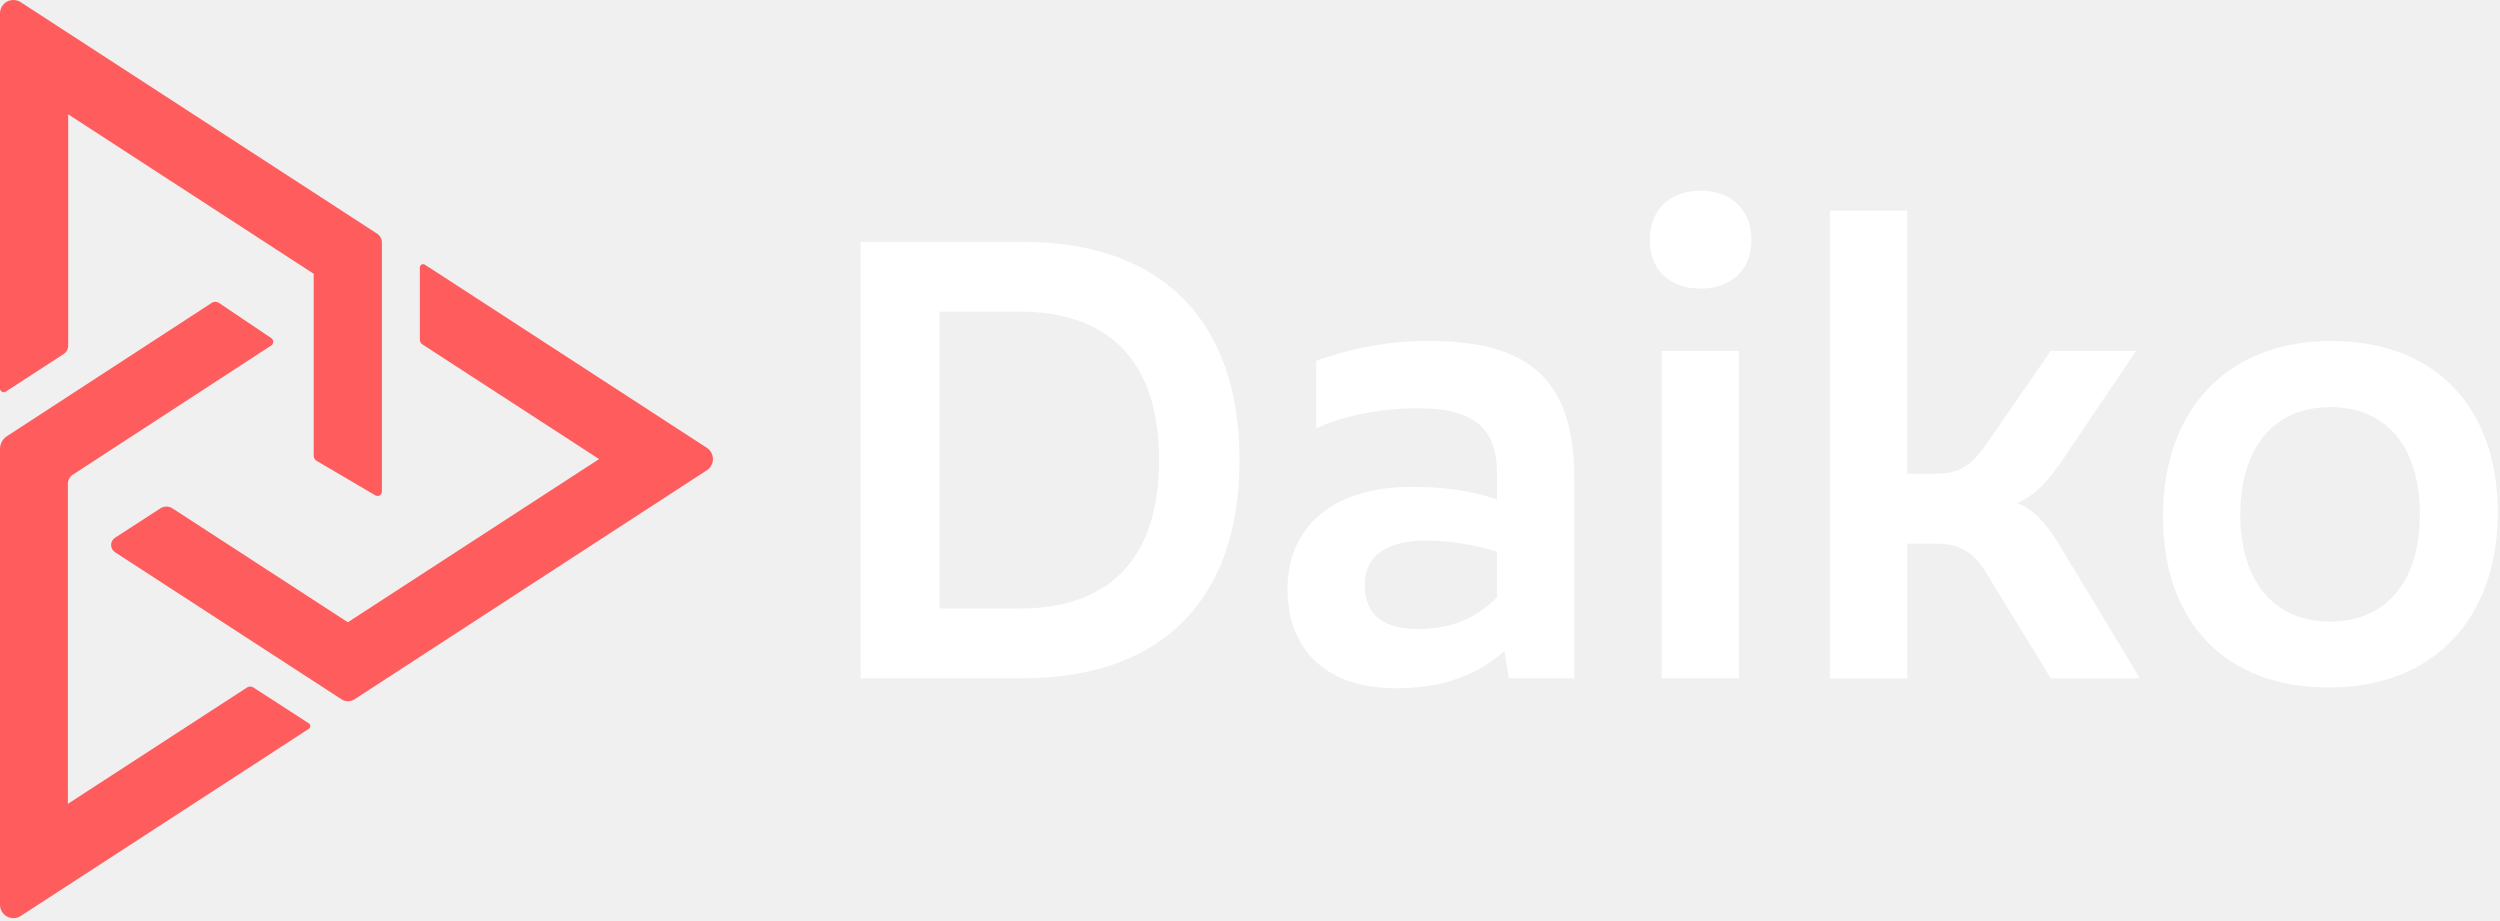
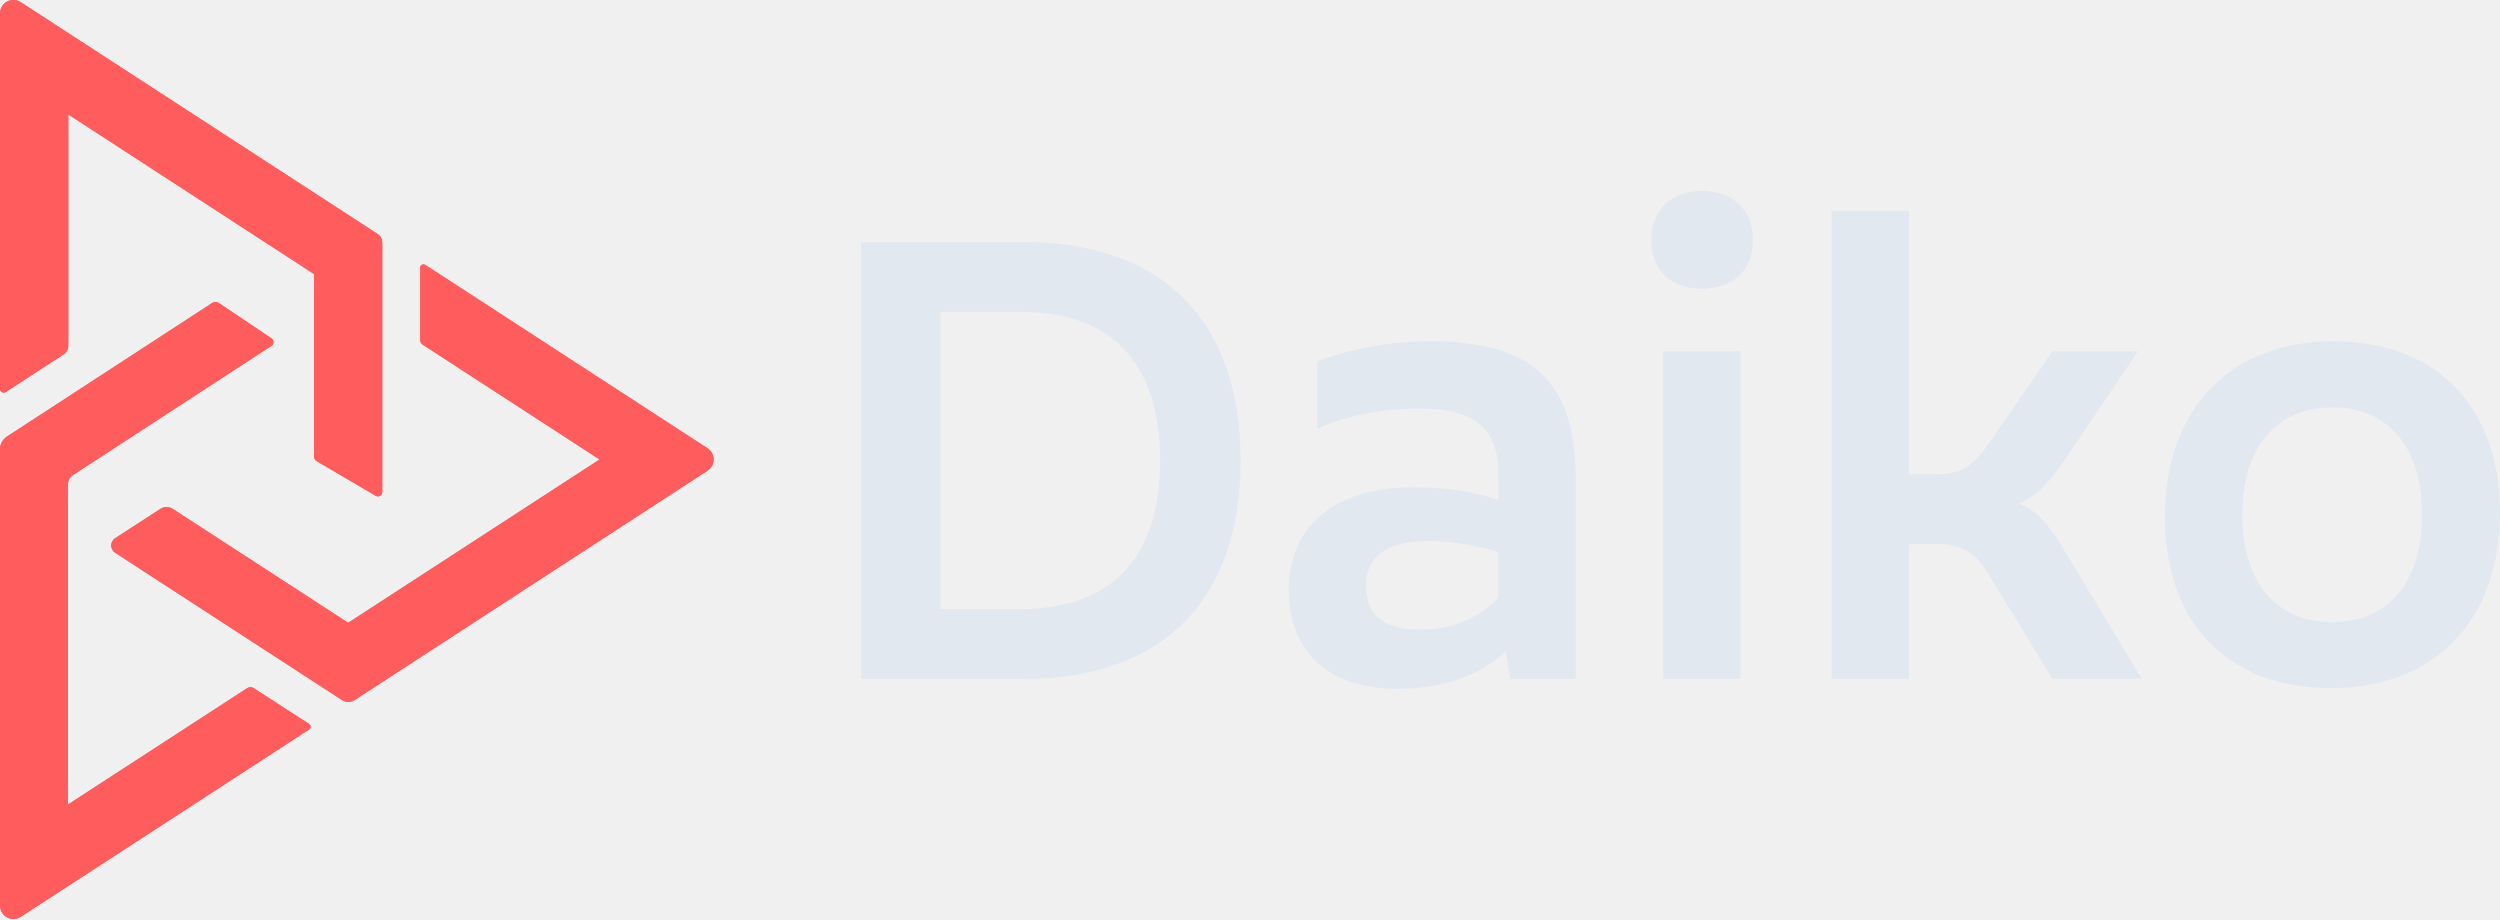
- <svg xmlns="http://www.w3.org/2000/svg" width="766" height="282" viewBox="0 0 766 282" fill="none">
-   <path d="M216.59 137.219L213.15 134.989L136.42 85.139L130.24 81.139C130.086 81.024 129.903 80.954 129.711 80.94C129.52 80.926 129.328 80.967 129.159 81.059C128.991 81.151 128.852 81.289 128.76 81.458C128.667 81.626 128.626 81.818 128.64 82.009V104.149C128.639 104.414 128.704 104.674 128.83 104.906C128.956 105.139 129.138 105.336 129.36 105.479L180.67 138.789L183.55 140.659L180.67 142.529L106.58 190.659L52.84 155.759C52.291 155.402 51.65 155.211 50.995 155.211C50.34 155.211 49.699 155.402 49.15 155.759L35.25 164.759C34.878 165 34.573 165.329 34.361 165.718C34.15 166.107 34.039 166.542 34.039 166.984C34.039 167.427 34.15 167.862 34.361 168.251C34.573 168.64 34.878 168.969 35.25 169.209L104.67 214.289C105.252 214.666 105.931 214.867 106.625 214.867C107.318 214.867 107.997 214.666 108.58 214.289L213.19 146.289L216.63 144.059C217.193 143.682 217.654 143.172 217.971 142.573C218.288 141.974 218.452 141.306 218.448 140.629C218.444 139.951 218.273 139.285 217.948 138.69C217.624 138.095 217.157 137.59 216.59 137.219Z" fill="#FF5D5D" />
-   <path d="M1.77 119.999L19.46 108.499C19.902 108.213 20.266 107.821 20.518 107.358C20.769 106.895 20.901 106.376 20.9 105.849V35.029L76.74 71.299L84.51 76.35L87.39 78.219L96.12 83.889V139.66C96.119 139.976 96.201 140.287 96.359 140.561C96.518 140.835 96.746 141.062 97.02 141.219L115.02 151.779C115.221 151.897 115.45 151.959 115.683 151.961C115.917 151.962 116.146 151.902 116.349 151.786C116.551 151.671 116.72 151.504 116.838 151.303C116.956 151.101 117.018 150.873 117.02 150.64V74.309C117.019 73.769 116.883 73.237 116.625 72.762C116.366 72.287 115.993 71.884 115.54 71.59L6.33 0.659C5.711 0.258 4.995 0.032 4.258 0.003C3.521 -0.025 2.79 0.145 2.142 0.498C1.494 0.85 0.953 1.37 0.576 2.004C0.199 2.638 9.15046e-05 3.362 0 4.099V119.099C0.012 119.3 0.076 119.494 0.186 119.662C0.296 119.83 0.448 119.966 0.627 120.057C0.806 120.148 1.006 120.191 1.206 120.181C1.407 120.171 1.601 120.108 1.77 119.999Z" fill="#FF5D5D" />
-   <path d="M94.67 221.661L77.67 210.661C77.376 210.459 77.027 210.351 76.67 210.351C76.313 210.351 75.965 210.459 75.67 210.661L20.8 246.291V148.291C20.799 147.716 20.942 147.15 21.216 146.645C21.49 146.141 21.887 145.713 22.37 145.401L83.13 105.841C83.314 105.717 83.464 105.551 83.568 105.355C83.672 105.16 83.726 104.942 83.726 104.721C83.726 104.5 83.672 104.282 83.568 104.086C83.464 103.891 83.314 103.724 83.13 103.601L67.08 92.811C66.751 92.592 66.365 92.475 65.97 92.475C65.575 92.475 65.189 92.592 64.86 92.811L2.1 133.661C1.457 134.082 0.928 134.655 0.562 135.331C0.195 136.006 0.002 136.762 0 137.531V277.231C9.15046e-05 277.968 0.199 278.692 0.576 279.326C0.953 279.96 1.494 280.481 2.142 280.833C2.79 281.185 3.521 281.356 4.258 281.327C4.995 281.299 5.711 281.072 6.33 280.671L84.52 229.881L94.67 223.271C94.796 223.178 94.899 223.057 94.969 222.917C95.04 222.777 95.077 222.623 95.077 222.466C95.077 222.309 95.04 222.155 94.969 222.015C94.899 221.875 94.796 221.754 94.67 221.661Z" fill="#FF5D5D" />
-   <path d="M379.79 140.97C379.79 183.76 355.91 207.83 313.3 207.83H263.67V74.1H313.34C355.91 74.1 379.79 98.17 379.79 140.97ZM355.14 140.97C355.14 110.78 339.86 95.49 312.54 95.49H287.89V186.44H312.54C339.86 186.44 355.14 171.15 355.14 140.97Z" fill="white" />
-   <path d="M482.38 146.89V207.83H462.32L460.99 199.43C452.99 206.69 442.07 210.89 427.74 210.89C406.74 210.89 394.5 199.43 394.5 180.51C394.5 161.03 408.83 149.18 432.33 149.18C442.84 149.18 450.48 150.33 458.69 153V145.17C458.69 131.22 451.63 125.11 434.81 125.11C422.39 125.11 411.88 127.4 403.29 131.22V110.59C414.421 106.488 426.197 104.415 438.06 104.47C469.97 104.47 482.38 117.66 482.38 146.89ZM458.67 183V169.05C451.803 166.901 444.664 165.742 437.47 165.61C425.24 165.61 418.17 169.81 418.17 179.37C418.17 189.3 425.05 192.74 434.6 192.74C444.353 192.74 452.377 189.493 458.67 183Z" fill="white" />
-   <path d="M505.5 73.52C505.5 63.97 512 58.43 520.98 58.43C530.15 58.43 536.64 63.97 536.64 73.52C536.64 83.07 530.15 88.42 520.98 88.42C512 88.42 505.5 83.08 505.5 73.52ZM509.13 107.52H532.82V207.82H509.13V107.52Z" fill="white" />
-   <path d="M655.67 207.831H628.35L609.05 176.311C605.05 169.241 600.45 166.571 593.38 166.571H584.38V207.831H560.67V64.541H584.37V145.171H593.15C602.32 145.171 605.38 140.771 610.54 133.321L628.31 107.531H654.48L632.32 140.391C628.12 146.701 623.72 151.861 617.99 154.151C622.19 155.491 626.4 159.501 630.41 165.991L655.67 207.831Z" fill="white" />
-   <path d="M662.74 158.161C662.74 125.491 682.42 104.471 714.32 104.471C746.04 104.471 765.32 124.731 765.32 157.011C765.34 189.661 745.47 210.661 713.56 210.661C681.84 210.661 662.74 190.661 662.74 158.161ZM741.45 157.591C741.45 136.591 730.95 124.731 713.94 124.731C697.13 124.731 686.43 136.731 686.43 157.591C686.43 178.591 697.13 190.451 713.94 190.451C730.95 190.451 741.45 178.411 741.45 157.591Z" fill="white" />
+ <svg xmlns="http://www.w3.org/2000/svg" width="2000" height="736" viewBox="0 0 2000 736" fill="none">
+   <path d="M566.01 358.594L557.02 352.767L356.503 222.495L340.353 212.041C339.952 211.739 339.473 211.558 338.972 211.521C338.471 211.484 337.971 211.591 337.53 211.831C337.089 212.071 336.726 212.433 336.485 212.873C336.244 213.314 336.135 213.814 336.171 214.315V272.173C336.169 272.864 336.341 273.543 336.669 274.151C336.998 274.758 337.474 275.273 338.053 275.649L472.141 362.697L479.667 367.584L472.141 372.471L278.522 498.248L138.084 407.045C136.65 406.11 134.975 405.613 133.263 405.613C131.551 405.613 129.876 406.11 128.441 407.045L92.117 430.564C91.146 431.192 90.348 432.053 89.795 433.069C89.243 434.085 88.953 435.223 88.953 436.379C88.953 437.535 89.243 438.673 89.795 439.689C90.348 440.704 91.146 441.565 92.117 442.193L273.531 560C275.053 560.985 276.827 561.508 278.64 561.508C280.453 561.508 282.227 560.985 283.749 560L557.125 382.297L566.114 376.469C567.586 375.484 568.79 374.149 569.62 372.585C570.449 371.02 570.878 369.275 570.867 367.504C570.857 365.733 570.408 363.992 569.56 362.438C568.713 360.883 567.493 359.562 566.01 358.594Z" fill="#FF5D5D" />
+   <path d="M4.626 313.593L50.855 283.54C52.011 282.793 52.961 281.767 53.619 280.557C54.276 279.347 54.62 277.992 54.618 276.615V91.542L200.544 186.326L220.849 199.523L228.375 204.41L251.189 219.227V364.97C251.186 365.797 251.402 366.61 251.815 367.326C252.228 368.042 252.824 368.636 253.541 369.047L300.58 396.643C301.106 396.95 301.704 397.113 302.314 397.116C302.923 397.119 303.523 396.962 304.052 396.66C304.582 396.359 305.022 395.923 305.33 395.397C305.638 394.871 305.803 394.273 305.807 393.664V194.192C305.804 192.779 305.449 191.389 304.774 190.148C304.098 188.906 303.124 187.853 301.939 187.084L16.542 1.723C14.925 0.675 13.054 0.082 11.128 0.008C9.202 -0.066 7.292 0.38 5.598 1.3C3.905 2.221 2.491 3.581 1.506 5.237C0.52 6.894 0 8.786 0 10.713V311.241C0.031 311.765 0.198 312.272 0.485 312.711C0.773 313.15 1.17 313.506 1.638 313.744C2.106 313.982 2.628 314.093 3.152 314.067C3.676 314.04 4.184 313.877 4.626 313.593Z" fill="#FF5D5D" />
+   <path d="M247.4 579.263L202.974 550.517C202.204 549.99 201.293 549.708 200.361 549.708C199.428 549.708 198.517 549.99 197.747 550.517L54.356 643.628V387.526C54.353 386.024 54.727 384.546 55.444 383.226C56.16 381.906 57.197 380.788 58.459 379.974L217.242 276.592C217.722 276.269 218.115 275.834 218.387 275.323C218.659 274.813 218.801 274.243 218.801 273.665C218.801 273.087 218.659 272.518 218.387 272.007C218.115 271.497 217.722 271.061 217.242 270.738L175.299 242.541C174.44 241.968 173.431 241.662 172.398 241.662C171.366 241.662 170.357 241.968 169.498 242.541L5.488 349.294C3.807 350.393 2.426 351.893 1.468 353.658C0.51 355.423 0.006 357.399 0 359.407V724.483C0 726.41 0.52 728.302 1.506 729.959C2.491 731.615 3.905 732.975 5.598 733.896C7.292 734.816 9.202 735.263 11.128 735.188C13.054 735.114 14.925 734.521 16.542 733.473L220.875 600.744L247.4 583.47C247.729 583.227 247.997 582.91 248.182 582.545C248.366 582.18 248.463 581.776 248.463 581.366C248.463 580.957 248.366 580.553 248.182 580.188C247.997 579.823 247.729 579.506 247.4 579.263Z" fill="#FF5D5D" />
+   <path d="M566.01 358.594L557.02 352.767L356.503 222.495L340.353 212.041C339.952 211.739 339.473 211.558 338.972 211.521C338.471 211.484 337.971 211.591 337.53 211.831C337.089 212.071 336.726 212.433 336.485 212.873C336.244 213.314 336.135 213.814 336.171 214.315V272.173C336.169 272.864 336.341 273.543 336.669 274.151C336.998 274.758 337.474 275.273 338.053 275.649L472.141 362.697L479.667 367.584L472.141 372.471L278.522 498.248L138.084 407.045C136.65 406.11 134.975 405.613 133.263 405.613C131.551 405.613 129.876 406.11 128.441 407.045L92.117 430.564C91.146 431.192 90.348 432.053 89.795 433.069C89.243 434.085 88.953 435.223 88.953 436.379C88.953 437.535 89.243 438.673 89.795 439.689C90.348 440.704 91.146 441.565 92.117 442.193L273.531 560C275.053 560.985 276.827 561.508 278.64 561.508C280.453 561.508 282.227 560.985 283.749 560L557.125 382.297L566.114 376.469C567.586 375.484 568.79 374.149 569.62 372.585C570.449 371.02 570.878 369.275 570.867 367.504C570.857 365.733 570.408 363.992 569.56 362.438C568.713 360.883 567.493 359.562 566.01 358.594Z" fill="#FF5D5D" />
+   <path d="M4.626 313.593L50.855 283.54C52.011 282.793 52.961 281.767 53.619 280.557C54.276 279.347 54.62 277.992 54.618 276.615V91.542L200.544 186.326L220.849 199.523L228.375 204.41L251.189 219.227V364.97C251.186 365.797 251.402 366.61 251.815 367.326C252.228 368.042 252.824 368.636 253.541 369.047L300.58 396.643C301.106 396.95 301.704 397.113 302.314 397.116C302.923 397.119 303.523 396.962 304.052 396.66C304.582 396.359 305.022 395.923 305.33 395.397C305.638 394.871 305.803 394.273 305.807 393.664V194.192C305.804 192.779 305.449 191.389 304.774 190.148C304.098 188.906 303.124 187.853 301.939 187.084L16.542 1.723C14.925 0.675 13.054 0.082 11.128 0.008C9.202 -0.066 7.292 0.38 5.598 1.3C3.905 2.221 2.491 3.581 1.506 5.237C0.52 6.894 0 8.786 0 10.713V311.241C0.031 311.765 0.198 312.272 0.485 312.711C0.773 313.15 1.17 313.506 1.638 313.744C2.106 313.982 2.628 314.093 3.152 314.067C3.676 314.04 4.184 313.877 4.626 313.593Z" fill="#FF5D5D" />
+   <path d="M247.4 579.263L202.974 550.517C202.204 549.99 201.293 549.708 200.361 549.708C199.428 549.708 198.517 549.99 197.747 550.517L54.356 643.628V387.526C54.353 386.024 54.727 384.546 55.444 383.226C56.16 381.906 57.197 380.788 58.459 379.974L217.242 276.592C217.722 276.269 218.115 275.834 218.387 275.323C218.659 274.813 218.801 274.243 218.801 273.665C218.801 273.087 218.659 272.518 218.387 272.007C218.115 271.497 217.722 271.061 217.242 270.738L175.299 242.541C174.44 241.968 173.431 241.662 172.398 241.662C171.366 241.662 170.357 241.968 169.498 242.541L5.488 349.294C3.807 350.393 2.426 351.893 1.468 353.658C0.51 355.423 0.006 357.399 0 359.407V724.483C0 726.41 0.52 728.302 1.506 729.959C2.491 731.615 3.905 732.975 5.598 733.896C7.292 734.816 9.202 735.263 11.128 735.188C13.054 735.114 14.925 734.521 16.542 733.473L220.875 600.744L247.4 583.47C247.729 583.227 247.997 582.91 248.182 582.545C248.366 582.18 248.463 581.776 248.463 581.366C248.463 580.957 248.366 580.553 248.182 580.188C247.997 579.823 247.729 579.506 247.4 579.263Z" fill="#FF5D5D" />
+   <path d="M992.5 368.393C992.5 480.215 930.094 543.117 818.742 543.117H689.045V193.643H818.847C930.094 193.643 992.5 256.544 992.5 368.393ZM928.082 368.393C928.082 289.498 888.151 249.541 816.756 249.541H752.339V487.219H816.756C888.151 487.219 928.082 447.262 928.082 368.393Z" fill="#E2E8F0" />
+   <path d="M1260.6 383.864V543.118H1208.17L1204.7 521.166C1183.79 540.139 1155.26 551.114 1117.81 551.114C1062.93 551.114 1030.94 521.166 1030.94 471.723C1030.94 420.816 1068.39 389.849 1129.8 389.849C1157.27 389.849 1177.23 392.854 1198.69 399.831V379.369C1198.69 342.914 1180.24 326.947 1136.28 326.947C1103.83 326.947 1076.36 332.931 1053.91 342.914V289.002C1083 278.282 1113.78 272.866 1144.78 273.009C1228.17 273.009 1260.6 307.478 1260.6 383.864ZM1198.64 478.23V441.775C1180.69 436.158 1162.03 433.131 1143.23 432.785C1111.27 432.785 1092.8 443.761 1092.8 468.744C1092.8 494.694 1110.78 503.683 1135.73 503.683C1161.22 503.683 1182.19 495.199 1198.64 478.23Z" fill="#E2E8F0" />
+   <path d="M1321.02 192.128C1321.02 167.171 1338 152.693 1361.47 152.693C1385.43 152.693 1402.39 167.171 1402.39 192.128C1402.39 217.085 1385.43 231.066 1361.47 231.066C1338 231.066 1321.02 217.111 1321.02 192.128ZM1330.5 280.98H1392.41V543.092H1330.5V280.98Z" fill="#E2E8F0" />
+   <path d="M1713.45 543.122H1642.06L1591.62 460.751C1581.17 442.275 1569.15 435.298 1550.67 435.298H1527.15V543.122H1465.19V168.664H1527.12V379.373H1550.07C1574.03 379.373 1582.03 367.875 1595.51 348.406L1641.95 281.009H1710.34L1652.43 366.882C1641.46 383.372 1629.96 396.856 1614.98 402.84C1625.96 406.342 1636.96 416.822 1647.44 433.782L1713.45 543.122Z" fill="#E2E8F0" />
+   <path d="M1731.93 413.319C1731.93 327.943 1783.36 273.012 1866.72 273.012C1949.62 273.012 2000 325.957 2000 410.314C2000.05 495.638 1948.13 550.516 1864.74 550.516C1781.84 550.516 1731.93 498.251 1731.93 413.319ZM1937.62 411.829C1937.62 356.95 1910.18 325.957 1865.73 325.957C1821.8 325.957 1793.84 357.316 1793.84 411.829C1793.84 466.708 1821.8 497.702 1865.73 497.702C1910.18 497.702 1937.62 466.238 1937.62 411.829Z" fill="#E2E8F0" />
</svg>
